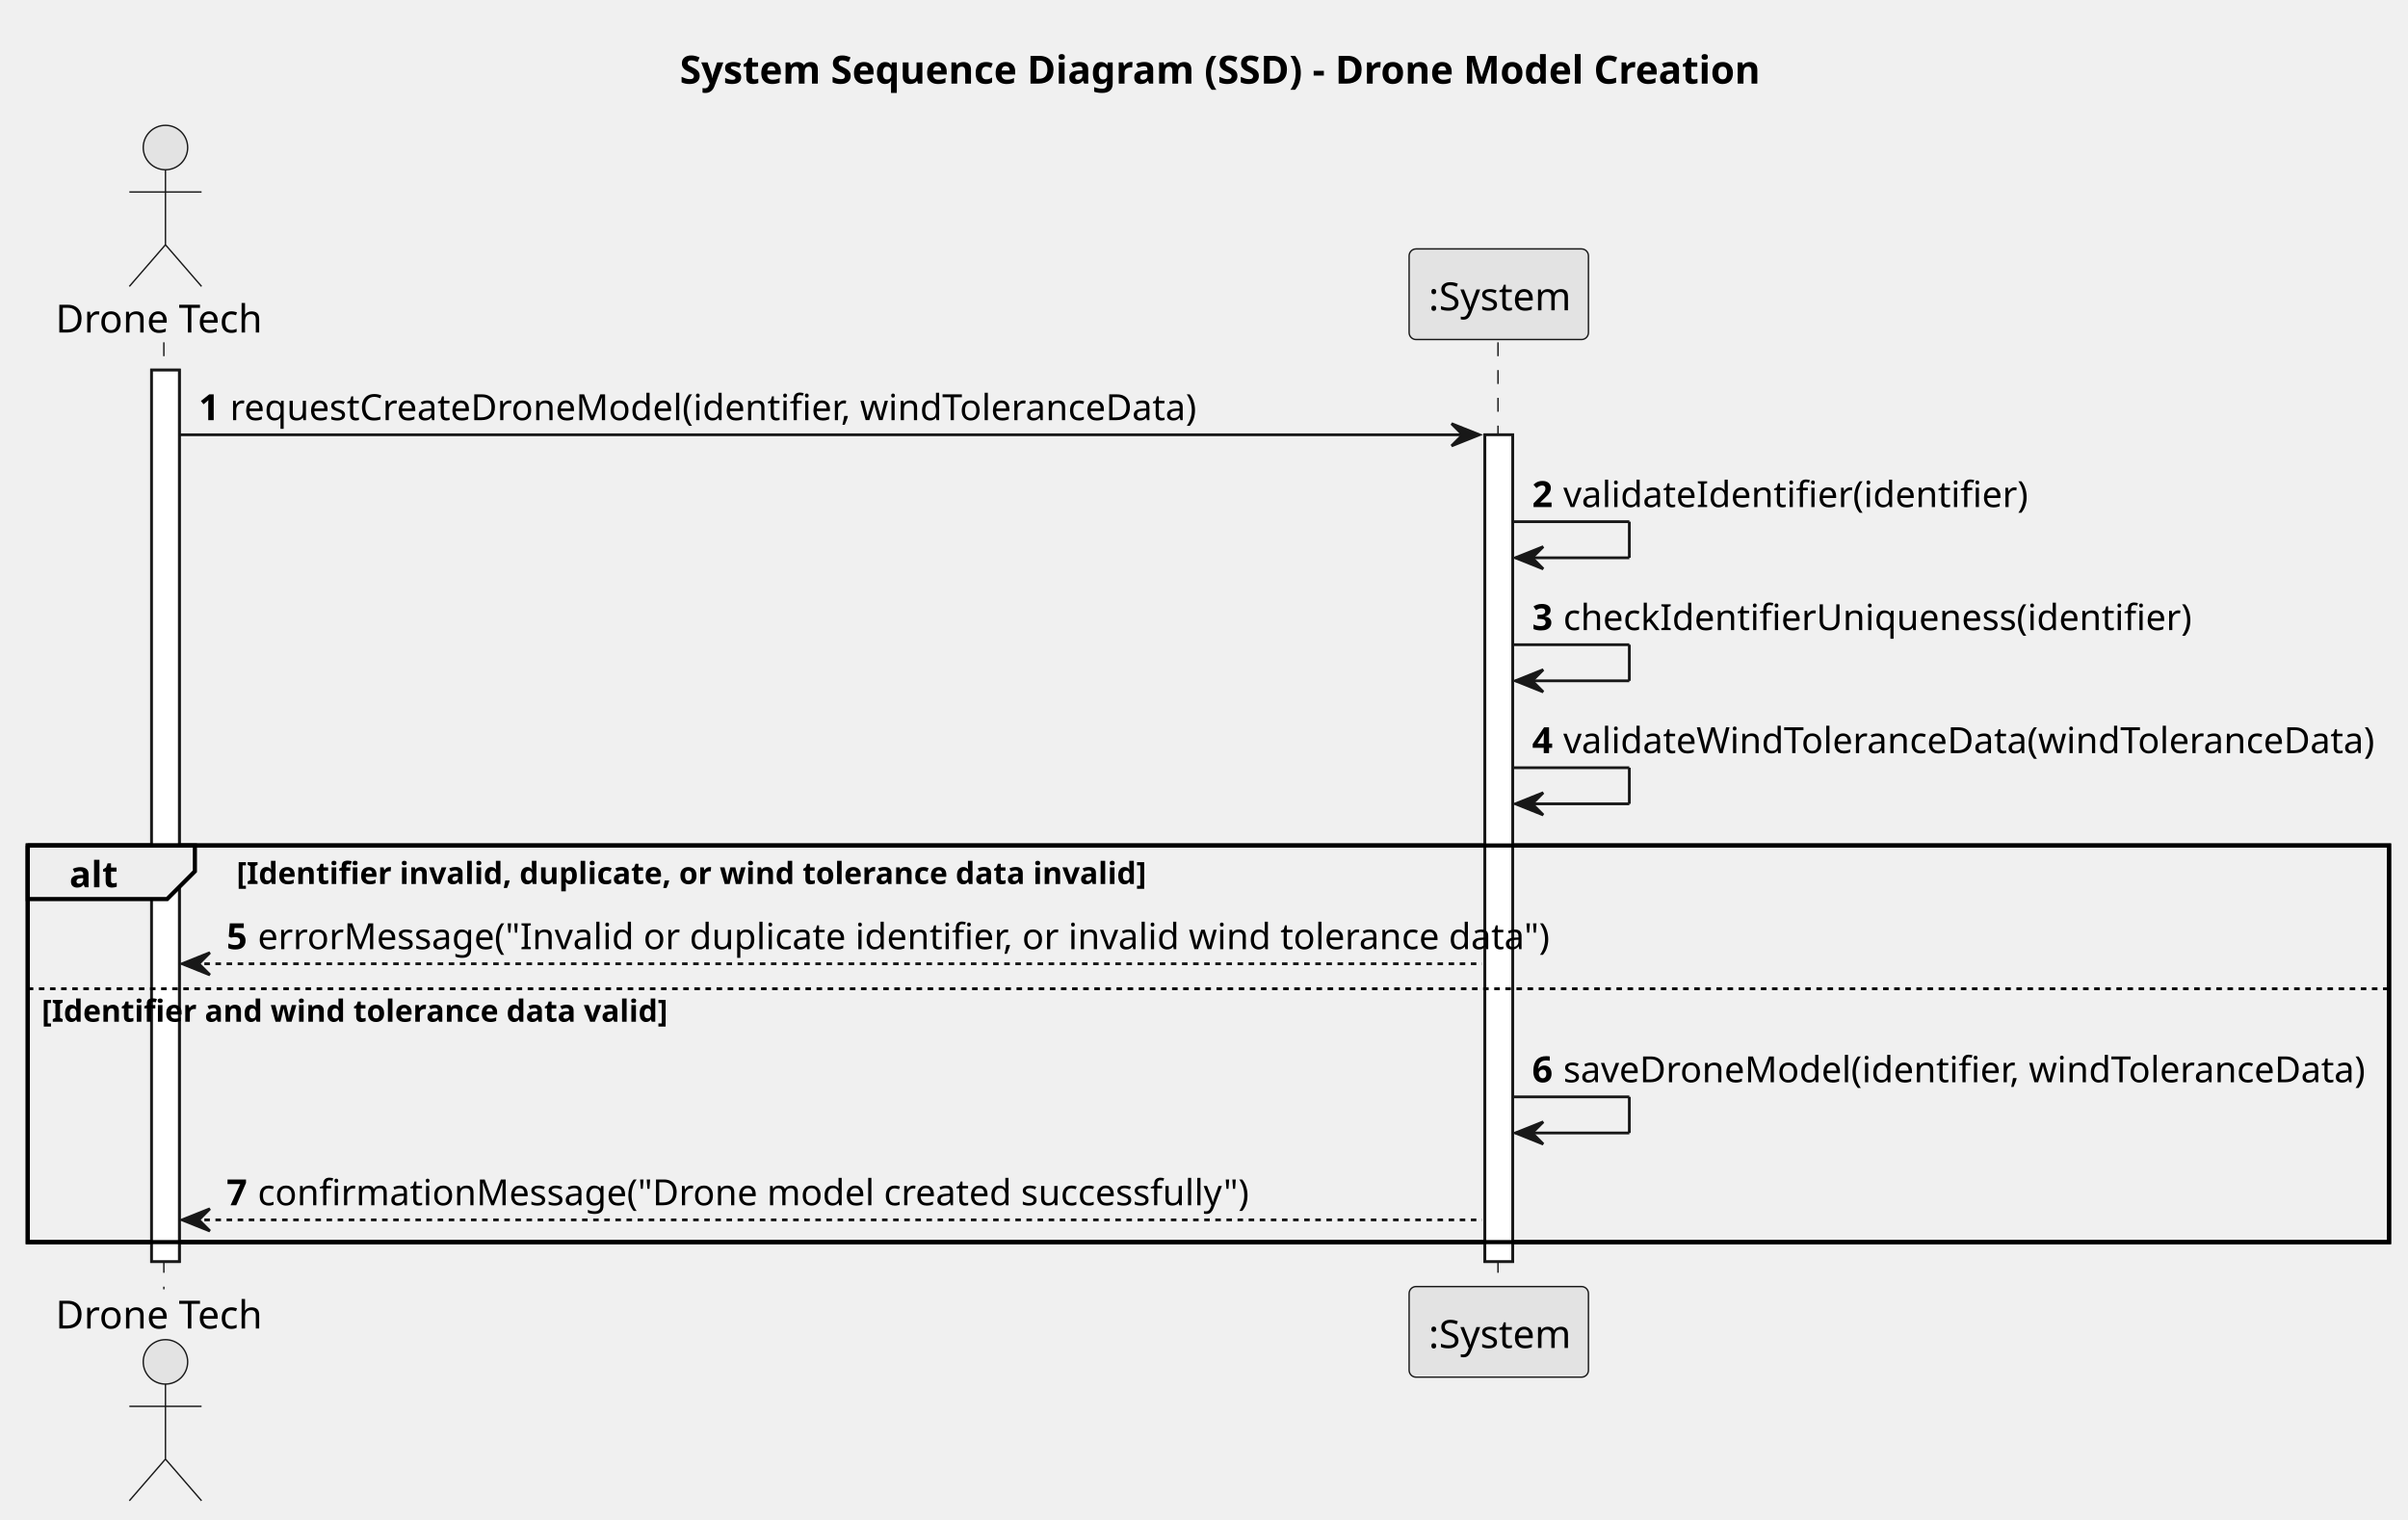
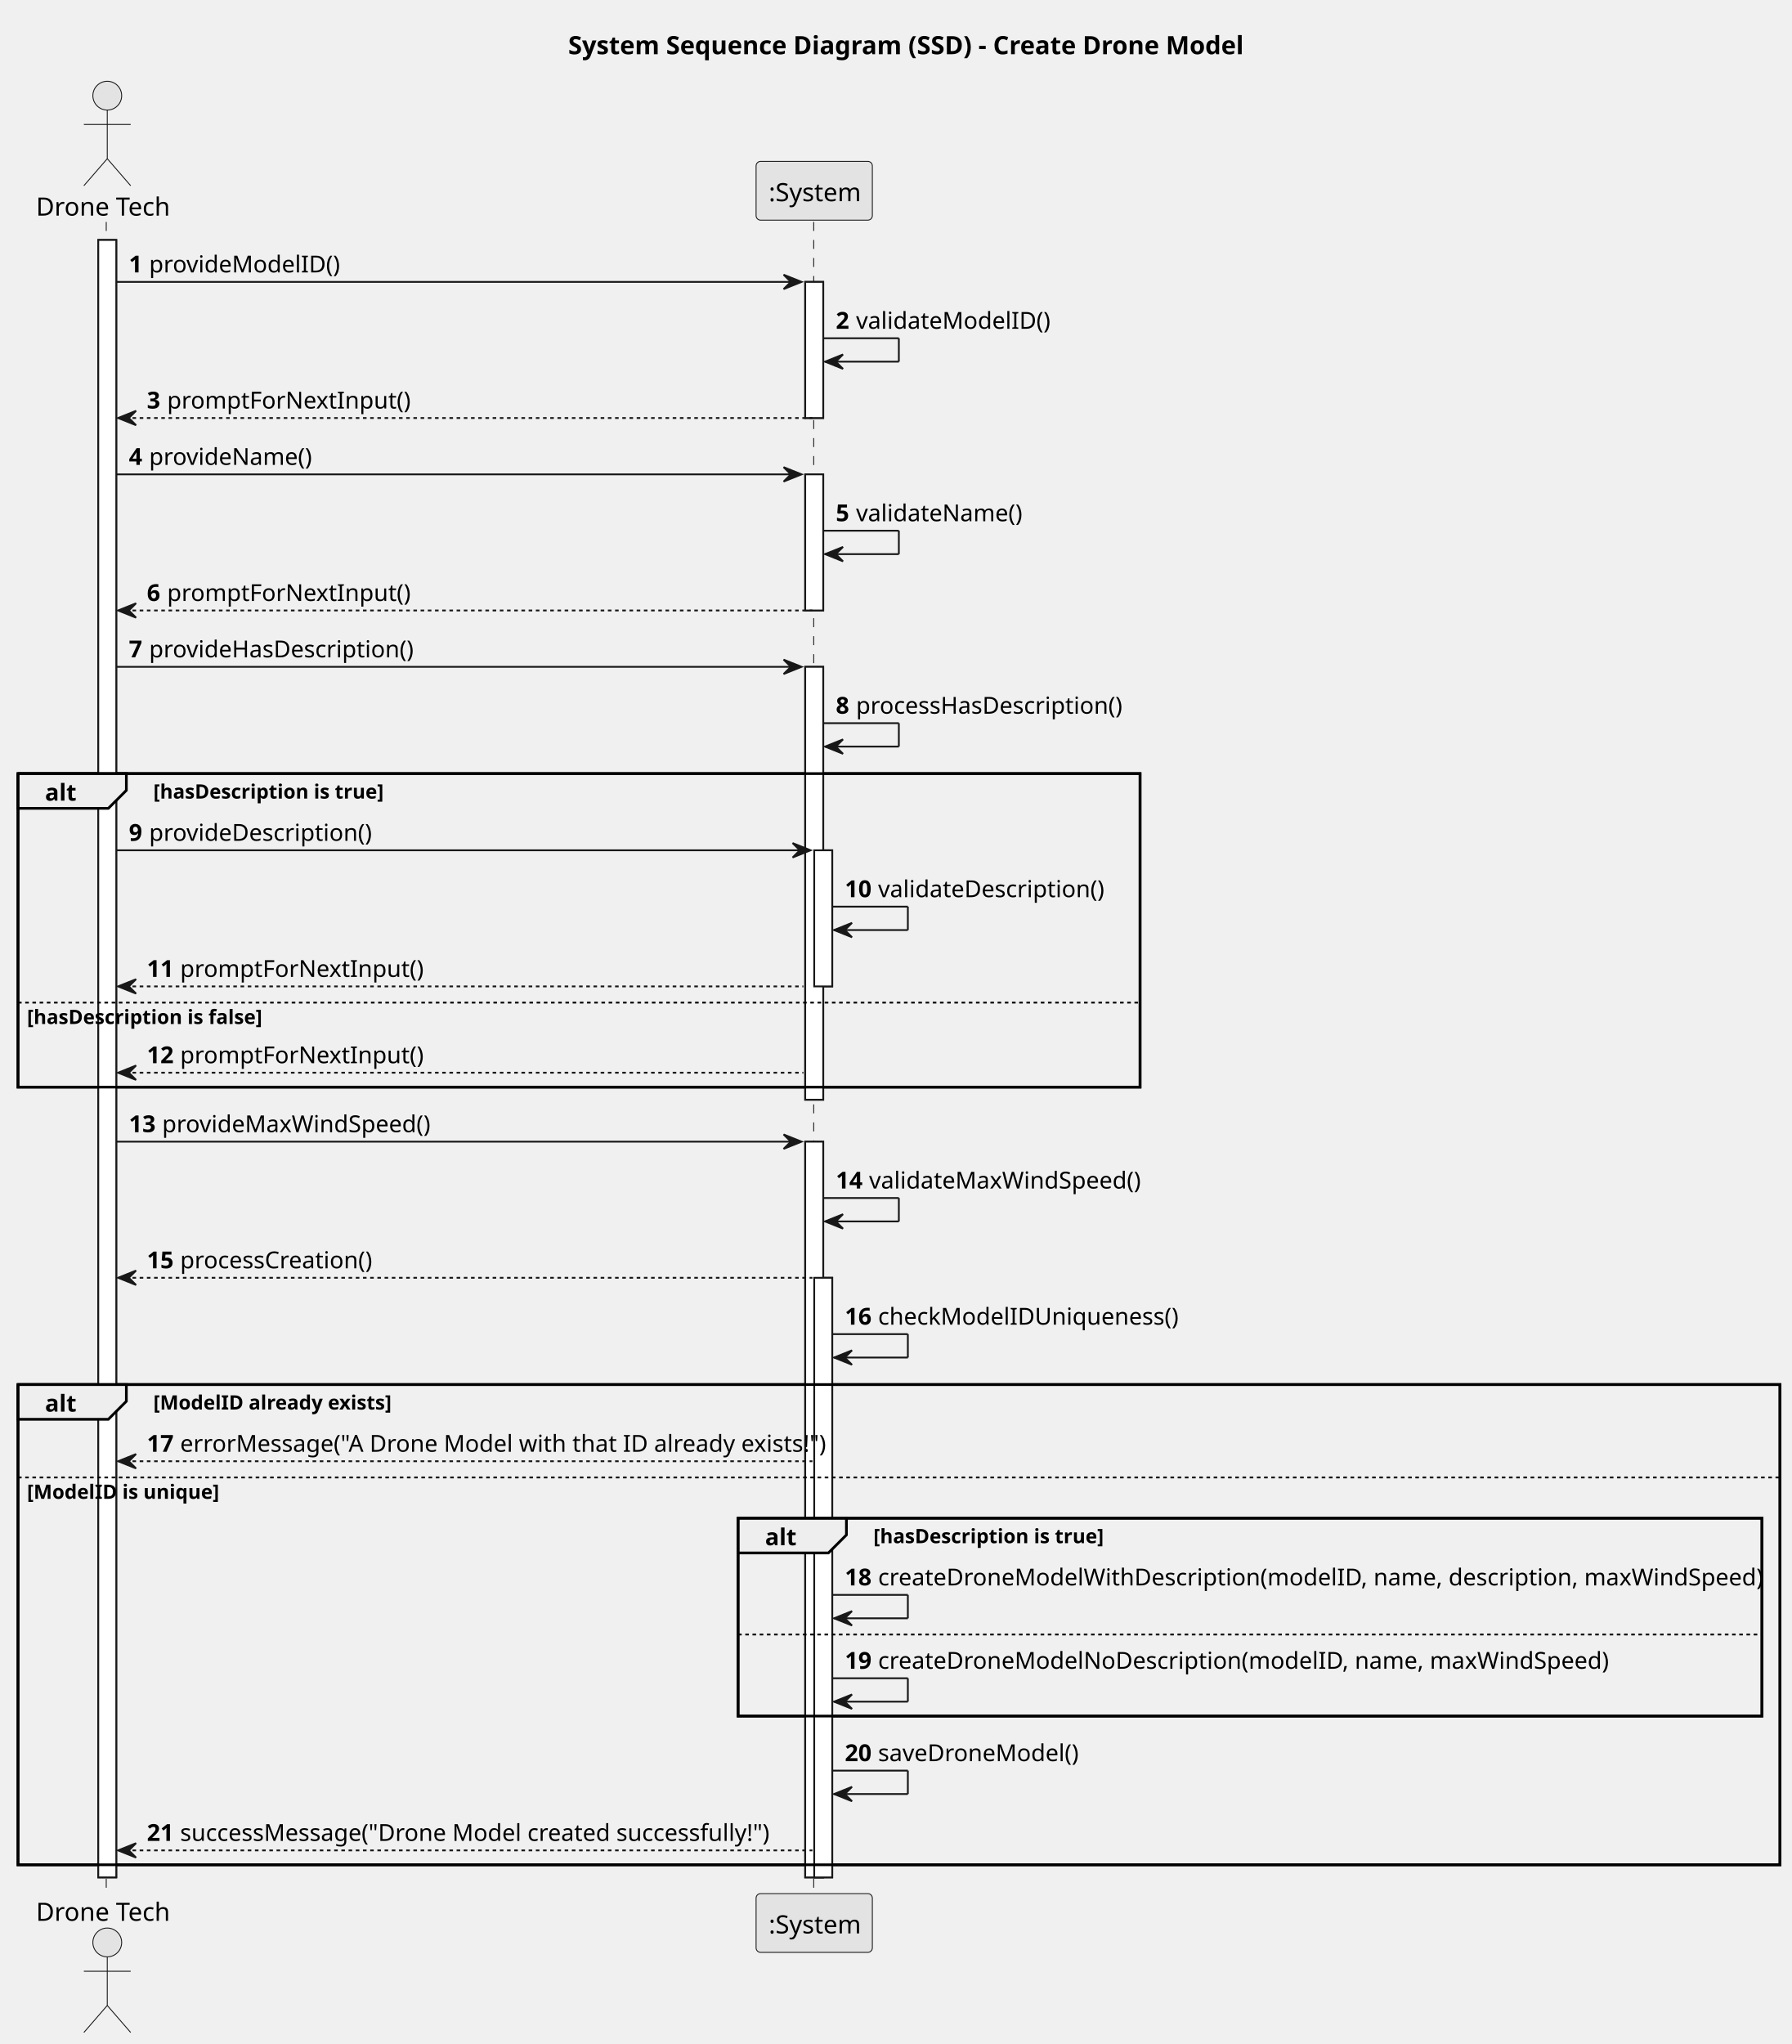
- <svg xmlns="http://www.w3.org/2000/svg" contentStyleType="text/css" height="547px" preserveAspectRatio="none" style="width:867px;height:547px;background:#FFFFFF;" version="1.1" viewBox="0 0 867 547" width="867px" zoomAndPan="magnify">
+ <svg xmlns="http://www.w3.org/2000/svg" contentStyleType="text/css" height="1135px" preserveAspectRatio="none" style="width:995px;height:1135px;background:#FFFFFF;" version="1.1" viewBox="0 0 995 1135" width="995px" zoomAndPan="magnify">
  <defs />
  <g>
-     <text fill="#000000" font-family="sans-serif" font-size="14" font-weight="bold" lengthAdjust="spacing" textLength="379.641" x="244.762" y="30.107">System Sequence Diagram (SSD) - Drone Model Creation</text>
-     <rect fill="#FFFFFF" height="320.959" style="stroke:#181818;stroke-width:1.0;" width="10" x="54.572" y="133.242" />
-     <rect fill="#FFFFFF" height="297.668" style="stroke:#181818;stroke-width:1.0;" width="10" x="534.636" y="156.533" />
-     <rect fill="none" height="142.795" style="stroke:#000000;stroke-width:1.5;" width="850.164" x="10" y="304.406" />
-     <line style="stroke:#181818;stroke-width:0.5;stroke-dasharray:5.0,5.0;" x1="59" x2="59" y1="123.242" y2="464.201" />
-     <line style="stroke:#181818;stroke-width:0.5;stroke-dasharray:5.0,5.0;" x1="539.353" x2="539.353" y1="123.242" y2="464.201" />
+     <text fill="#000000" font-family="sans-serif" font-size="14" font-weight="bold" lengthAdjust="spacing" textLength="366.434" x="315.526" y="30.107">System Sequence Diagram (SSD) - Create Drone Model</text>
+     <rect fill="#FFFFFF" height="909.246" style="stroke:#181818;stroke-width:1.0;" width="10" x="54.572" y="133.242" />
+     <rect fill="#FFFFFF" height="75.582" style="stroke:#181818;stroke-width:1.0;" width="10" x="447.165" y="156.533" />
+     <rect fill="#FFFFFF" height="75.582" style="stroke:#181818;stroke-width:1.0;" width="10" x="447.165" y="263.406" />
+     <rect fill="#FFFFFF" height="240.377" style="stroke:#181818;stroke-width:1.0;" width="10" x="447.165" y="370.279" />
+     <rect fill="#FFFFFF" height="75.582" style="stroke:#181818;stroke-width:1.0;" width="10" x="452.165" y="472.152" />
+     <rect fill="#FFFFFF" height="408.541" style="stroke:#181818;stroke-width:1.0;" width="10" x="447.165" y="633.947" />
+     <rect fill="#FFFFFF" height="332.959" style="stroke:#181818;stroke-width:1.0;" width="10" x="452.165" y="709.529" />
+     <rect fill="none" height="174.086" style="stroke:#000000;stroke-width:1.5;" width="623.117" x="10" y="429.57" />
+     <rect fill="none" height="266.668" style="stroke:#000000;stroke-width:1.5;" width="978.486" x="10" y="768.82" />
+     <rect fill="none" height="109.873" style="stroke:#000000;stroke-width:1.5;" width="568.604" x="409.882" y="843.033" />
+     <line style="stroke:#181818;stroke-width:0.5;stroke-dasharray:5.0,5.0;" x1="59" x2="59" y1="123.242" y2="1052.488" />
+     <line style="stroke:#181818;stroke-width:0.5;stroke-dasharray:5.0,5.0;" x1="451.882" x2="451.882" y1="123.242" y2="1052.488" />
    <text fill="#000000" font-family="sans-serif" font-size="14" lengthAdjust="spacing" textLength="73.144" x="20" y="119.728">Drone Tech</text>
    <ellipse cx="59.572" cy="53.121" fill="#E3E3E3" rx="8" ry="8" style="stroke:#181818;stroke-width:0.5;" />
    <path d="M59.572,61.121 L59.572,88.121 M46.572,69.121 L72.572,69.121 M59.572,88.121 L46.572,103.121 M59.572,88.121 L72.572,103.121 " fill="none" style="stroke:#181818;stroke-width:0.5;" />
-     <text fill="#000000" font-family="sans-serif" font-size="14" lengthAdjust="spacing" textLength="73.144" x="20" y="478.309">Drone Tech</text>
-     <ellipse cx="59.572" cy="490.322" fill="#E3E3E3" rx="8" ry="8" style="stroke:#181818;stroke-width:0.5;" />
-     <path d="M59.572,498.322 L59.572,525.322 M46.572,506.322 L72.572,506.322 M59.572,525.322 L46.572,540.322 M59.572,525.322 L72.572,540.322 " fill="none" style="stroke:#181818;stroke-width:0.5;" />
-     <rect fill="#E3E3E3" height="32.621" rx="2.5" ry="2.5" style="stroke:#181818;stroke-width:0.5;" width="64.565" x="507.353" y="89.621" />
-     <text fill="#000000" font-family="sans-serif" font-size="14" lengthAdjust="spacing" textLength="50.565" x="514.353" y="111.728">:System</text>
-     <rect fill="#E3E3E3" height="32.621" rx="2.5" ry="2.5" style="stroke:#181818;stroke-width:0.5;" width="64.565" x="507.353" y="463.201" />
-     <text fill="#000000" font-family="sans-serif" font-size="14" lengthAdjust="spacing" textLength="50.565" x="514.353" y="485.309">:System</text>
-     <rect fill="#FFFFFF" height="320.959" style="stroke:#181818;stroke-width:1.0;" width="10" x="54.572" y="133.242" />
-     <rect fill="#FFFFFF" height="297.668" style="stroke:#181818;stroke-width:1.0;" width="10" x="534.636" y="156.533" />
-     <polygon fill="#181818" points="522.636,152.533,532.636,156.533,522.636,160.533,526.636,156.533" style="stroke:#181818;stroke-width:1.0;" />
-     <line style="stroke:#181818;stroke-width:1.0;" x1="64.572" x2="528.636" y1="156.533" y2="156.533" />
+     <text fill="#000000" font-family="sans-serif" font-size="14" lengthAdjust="spacing" textLength="73.144" x="20" y="1066.596">Drone Tech</text>
+     <ellipse cx="59.572" cy="1078.609" fill="#E3E3E3" rx="8" ry="8" style="stroke:#181818;stroke-width:0.5;" />
+     <path d="M59.572,1086.609 L59.572,1113.609 M46.572,1094.609 L72.572,1094.609 M59.572,1113.609 L46.572,1128.609 M59.572,1113.609 L72.572,1128.609 " fill="none" style="stroke:#181818;stroke-width:0.5;" />
+     <rect fill="#E3E3E3" height="32.621" rx="2.5" ry="2.5" style="stroke:#181818;stroke-width:0.5;" width="64.565" x="419.882" y="89.621" />
+     <text fill="#000000" font-family="sans-serif" font-size="14" lengthAdjust="spacing" textLength="50.565" x="426.882" y="111.728">:System</text>
+     <rect fill="#E3E3E3" height="32.621" rx="2.5" ry="2.5" style="stroke:#181818;stroke-width:0.5;" width="64.565" x="419.882" y="1051.488" />
+     <text fill="#000000" font-family="sans-serif" font-size="14" lengthAdjust="spacing" textLength="50.565" x="426.882" y="1073.596">:System</text>
+     <rect fill="#FFFFFF" height="909.246" style="stroke:#181818;stroke-width:1.0;" width="10" x="54.572" y="133.242" />
+     <rect fill="#FFFFFF" height="75.582" style="stroke:#181818;stroke-width:1.0;" width="10" x="447.165" y="156.533" />
+     <rect fill="#FFFFFF" height="75.582" style="stroke:#181818;stroke-width:1.0;" width="10" x="447.165" y="263.406" />
+     <rect fill="#FFFFFF" height="240.377" style="stroke:#181818;stroke-width:1.0;" width="10" x="447.165" y="370.279" />
+     <rect fill="#FFFFFF" height="75.582" style="stroke:#181818;stroke-width:1.0;" width="10" x="452.165" y="472.152" />
+     <rect fill="#FFFFFF" height="408.541" style="stroke:#181818;stroke-width:1.0;" width="10" x="447.165" y="633.947" />
+     <rect fill="#FFFFFF" height="332.959" style="stroke:#181818;stroke-width:1.0;" width="10" x="452.165" y="709.529" />
+     <polygon fill="#181818" points="435.165,152.533,445.165,156.533,435.165,160.533,439.165,156.533" style="stroke:#181818;stroke-width:1.0;" />
+     <line style="stroke:#181818;stroke-width:1.0;" x1="64.572" x2="441.165" y1="156.533" y2="156.533" />
    <text fill="#000000" font-family="sans-serif" font-size="13" font-weight="bold" lengthAdjust="spacing" textLength="7.23" x="71.572" y="151.27">1</text>
-     <text fill="#000000" font-family="sans-serif" font-size="13" lengthAdjust="spacing" textLength="330.218" x="82.802" y="151.27">requestCreateDroneModel(identifier, windToleranceData)</text>
-     <line style="stroke:#181818;stroke-width:1.0;" x1="544.636" x2="586.636" y1="187.824" y2="187.824" />
-     <line style="stroke:#181818;stroke-width:1.0;" x1="586.636" x2="586.636" y1="187.824" y2="200.824" />
-     <line style="stroke:#181818;stroke-width:1.0;" x1="545.636" x2="586.636" y1="200.824" y2="200.824" />
-     <polygon fill="#181818" points="555.636,196.824,545.636,200.824,555.636,204.824,551.636,200.824" style="stroke:#181818;stroke-width:1.0;" />
-     <text fill="#000000" font-family="sans-serif" font-size="13" font-weight="bold" lengthAdjust="spacing" textLength="7.23" x="551.636" y="182.561">2</text>
-     <text fill="#000000" font-family="sans-serif" font-size="13" lengthAdjust="spacing" textLength="152.464" x="562.866" y="182.561">validateIdentifier(identifier)</text>
-     <line style="stroke:#181818;stroke-width:1.0;" x1="544.636" x2="586.636" y1="232.115" y2="232.115" />
-     <line style="stroke:#181818;stroke-width:1.0;" x1="586.636" x2="586.636" y1="232.115" y2="245.115" />
-     <line style="stroke:#181818;stroke-width:1.0;" x1="545.636" x2="586.636" y1="245.115" y2="245.115" />
-     <polygon fill="#181818" points="555.636,241.115,545.636,245.115,555.636,249.115,551.636,245.115" style="stroke:#181818;stroke-width:1.0;" />
-     <text fill="#000000" font-family="sans-serif" font-size="13" font-weight="bold" lengthAdjust="spacing" textLength="7.23" x="551.636" y="226.852">3</text>
-     <text fill="#000000" font-family="sans-serif" font-size="13" lengthAdjust="spacing" textLength="210.273" x="562.866" y="226.852">checkIdentifierUniqueness(identifier)</text>
-     <line style="stroke:#181818;stroke-width:1.0;" x1="544.636" x2="586.636" y1="276.406" y2="276.406" />
-     <line style="stroke:#181818;stroke-width:1.0;" x1="586.636" x2="586.636" y1="276.406" y2="289.406" />
-     <line style="stroke:#181818;stroke-width:1.0;" x1="545.636" x2="586.636" y1="289.406" y2="289.406" />
-     <polygon fill="#181818" points="555.636,285.406,545.636,289.406,555.636,293.406,551.636,289.406" style="stroke:#181818;stroke-width:1.0;" />
-     <text fill="#000000" font-family="sans-serif" font-size="13" font-weight="bold" lengthAdjust="spacing" textLength="7.23" x="551.636" y="271.144">4</text>
-     <text fill="#000000" font-family="sans-serif" font-size="13" lengthAdjust="spacing" textLength="280.357" x="562.866" y="271.144">validateWindToleranceData(windToleranceData)</text>
-     <path d="M10,304.406 L70.171,304.406 L70.171,313.697 L60.171,323.697 L10,323.697 L10,304.406 " fill="#EEEEEE" style="stroke:#000000;stroke-width:1.5;" />
-     <rect fill="none" height="142.795" style="stroke:#000000;stroke-width:1.5;" width="850.164" x="10" y="304.406" />
-     <text fill="#000000" font-family="sans-serif" font-size="13" font-weight="bold" lengthAdjust="spacing" textLength="15.171" x="25" y="319.435">alt</text>
-     <text fill="#000000" font-family="sans-serif" font-size="11" font-weight="bold" lengthAdjust="spacing" textLength="306.829" x="85.171" y="318.276">[Identifier invalid, duplicate, or wind tolerance data invalid]</text>
-     <polygon fill="#181818" points="75.572,342.988,65.572,346.988,75.572,350.988,71.572,346.988" style="stroke:#181818;stroke-width:1.0;" />
-     <line style="stroke:#181818;stroke-width:1.0;stroke-dasharray:2.0,2.0;" x1="69.572" x2="533.636" y1="346.988" y2="346.988" />
-     <text fill="#000000" font-family="sans-serif" font-size="13" font-weight="bold" lengthAdjust="spacing" textLength="7.23" x="81.572" y="341.726">5</text>
-     <text fill="#000000" font-family="sans-serif" font-size="13" lengthAdjust="spacing" textLength="434.834" x="92.802" y="341.726">errorMessage("Invalid or duplicate identifier, or invalid wind tolerance data")</text>
-     <line style="stroke:#000000;stroke-width:1.0;stroke-dasharray:2.0,2.0;" x1="10" x2="860.164" y1="355.988" y2="355.988" />
-     <text fill="#000000" font-family="sans-serif" font-size="11" font-weight="bold" lengthAdjust="spacing" textLength="210.257" x="15" y="367.858">[Identifier and wind tolerance data valid]</text>
-     <line style="stroke:#181818;stroke-width:1.0;" x1="544.636" x2="586.636" y1="394.91" y2="394.91" />
-     <line style="stroke:#181818;stroke-width:1.0;" x1="586.636" x2="586.636" y1="394.91" y2="407.91" />
-     <line style="stroke:#181818;stroke-width:1.0;" x1="545.636" x2="586.636" y1="407.91" y2="407.91" />
-     <polygon fill="#181818" points="555.636,403.91,545.636,407.91,555.636,411.91,551.636,407.91" style="stroke:#181818;stroke-width:1.0;" />
-     <text fill="#000000" font-family="sans-serif" font-size="13" font-weight="bold" lengthAdjust="spacing" textLength="7.23" x="551.636" y="389.647">6</text>
-     <text fill="#000000" font-family="sans-serif" font-size="13" lengthAdjust="spacing" textLength="275.298" x="562.866" y="389.647">saveDroneModel(identifier, windToleranceData)</text>
-     <polygon fill="#181818" points="75.572,435.201,65.572,439.201,75.572,443.201,71.572,439.201" style="stroke:#181818;stroke-width:1.0;" />
-     <line style="stroke:#181818;stroke-width:1.0;stroke-dasharray:2.0,2.0;" x1="69.572" x2="533.636" y1="439.201" y2="439.201" />
-     <text fill="#000000" font-family="sans-serif" font-size="13" font-weight="bold" lengthAdjust="spacing" textLength="7.23" x="81.572" y="433.938">7</text>
-     <text fill="#000000" font-family="sans-serif" font-size="13" lengthAdjust="spacing" textLength="336.534" x="92.802" y="433.938">confirmationMessage("Drone model created successfully")</text>
+     <text fill="#000000" font-family="sans-serif" font-size="13" lengthAdjust="spacing" textLength="99.703" x="82.802" y="151.27">provideModelID()</text>
+     <line style="stroke:#181818;stroke-width:1.0;" x1="457.165" x2="499.165" y1="187.824" y2="187.824" />
+     <line style="stroke:#181818;stroke-width:1.0;" x1="499.165" x2="499.165" y1="187.824" y2="200.824" />
+     <line style="stroke:#181818;stroke-width:1.0;" x1="458.165" x2="499.165" y1="200.824" y2="200.824" />
+     <polygon fill="#181818" points="468.165,196.824,458.165,200.824,468.165,204.824,464.165,200.824" style="stroke:#181818;stroke-width:1.0;" />
+     <text fill="#000000" font-family="sans-serif" font-size="13" font-weight="bold" lengthAdjust="spacing" textLength="7.23" x="464.165" y="182.561">2</text>
+     <text fill="#000000" font-family="sans-serif" font-size="13" lengthAdjust="spacing" textLength="101.874" x="475.395" y="182.561">validateModelID()</text>
+     <polygon fill="#181818" points="75.572,228.115,65.572,232.115,75.572,236.115,71.572,232.115" style="stroke:#181818;stroke-width:1.0;" />
+     <line style="stroke:#181818;stroke-width:1.0;stroke-dasharray:2.0,2.0;" x1="69.572" x2="451.165" y1="232.115" y2="232.115" />
+     <text fill="#000000" font-family="sans-serif" font-size="13" font-weight="bold" lengthAdjust="spacing" textLength="7.23" x="81.572" y="226.852">3</text>
+     <text fill="#000000" font-family="sans-serif" font-size="13" lengthAdjust="spacing" textLength="124.262" x="92.802" y="226.852">promptForNextInput()</text>
+     <polygon fill="#181818" points="435.165,259.406,445.165,263.406,435.165,267.406,439.165,263.406" style="stroke:#181818;stroke-width:1.0;" />
+     <line style="stroke:#181818;stroke-width:1.0;" x1="64.572" x2="441.165" y1="263.406" y2="263.406" />
+     <text fill="#000000" font-family="sans-serif" font-size="13" font-weight="bold" lengthAdjust="spacing" textLength="7.23" x="71.572" y="258.144">4</text>
+     <text fill="#000000" font-family="sans-serif" font-size="13" lengthAdjust="spacing" textLength="85.973" x="82.802" y="258.144">provideName()</text>
+     <line style="stroke:#181818;stroke-width:1.0;" x1="457.165" x2="499.165" y1="294.697" y2="294.697" />
+     <line style="stroke:#181818;stroke-width:1.0;" x1="499.165" x2="499.165" y1="294.697" y2="307.697" />
+     <line style="stroke:#181818;stroke-width:1.0;" x1="458.165" x2="499.165" y1="307.697" y2="307.697" />
+     <polygon fill="#181818" points="468.165,303.697,458.165,307.697,468.165,311.697,464.165,307.697" style="stroke:#181818;stroke-width:1.0;" />
+     <text fill="#000000" font-family="sans-serif" font-size="13" font-weight="bold" lengthAdjust="spacing" textLength="7.23" x="464.165" y="289.435">5</text>
+     <text fill="#000000" font-family="sans-serif" font-size="13" lengthAdjust="spacing" textLength="88.144" x="475.395" y="289.435">validateName()</text>
+     <polygon fill="#181818" points="75.572,334.988,65.572,338.988,75.572,342.988,71.572,338.988" style="stroke:#181818;stroke-width:1.0;" />
+     <line style="stroke:#181818;stroke-width:1.0;stroke-dasharray:2.0,2.0;" x1="69.572" x2="451.165" y1="338.988" y2="338.988" />
+     <text fill="#000000" font-family="sans-serif" font-size="13" font-weight="bold" lengthAdjust="spacing" textLength="7.23" x="81.572" y="333.726">6</text>
+     <text fill="#000000" font-family="sans-serif" font-size="13" lengthAdjust="spacing" textLength="124.262" x="92.802" y="333.726">promptForNextInput()</text>
+     <polygon fill="#181818" points="435.165,366.279,445.165,370.279,435.165,374.279,439.165,370.279" style="stroke:#181818;stroke-width:1.0;" />
+     <line style="stroke:#181818;stroke-width:1.0;" x1="64.572" x2="441.165" y1="370.279" y2="370.279" />
+     <text fill="#000000" font-family="sans-serif" font-size="13" font-weight="bold" lengthAdjust="spacing" textLength="7.23" x="71.572" y="365.017">7</text>
+     <text fill="#000000" font-family="sans-serif" font-size="13" lengthAdjust="spacing" textLength="139.439" x="82.802" y="365.017">provideHasDescription()</text>
+     <line style="stroke:#181818;stroke-width:1.0;" x1="457.165" x2="499.165" y1="401.57" y2="401.57" />
+     <line style="stroke:#181818;stroke-width:1.0;" x1="499.165" x2="499.165" y1="401.57" y2="414.57" />
+     <line style="stroke:#181818;stroke-width:1.0;" x1="458.165" x2="499.165" y1="414.57" y2="414.57" />
+     <polygon fill="#181818" points="468.165,410.57,458.165,414.57,468.165,418.57,464.165,414.57" style="stroke:#181818;stroke-width:1.0;" />
+     <text fill="#000000" font-family="sans-serif" font-size="13" font-weight="bold" lengthAdjust="spacing" textLength="7.23" x="464.165" y="396.308">8</text>
+     <text fill="#000000" font-family="sans-serif" font-size="13" lengthAdjust="spacing" textLength="142.321" x="475.395" y="396.308">processHasDescription()</text>
+     <path d="M10,429.57 L70.171,429.57 L70.171,438.861 L60.171,448.861 L10,448.861 L10,429.57 " fill="#EEEEEE" style="stroke:#000000;stroke-width:1.5;" />
+     <rect fill="none" height="174.086" style="stroke:#000000;stroke-width:1.5;" width="623.117" x="10" y="429.57" />
+     <text fill="#000000" font-family="sans-serif" font-size="13" font-weight="bold" lengthAdjust="spacing" textLength="15.171" x="25" y="444.599">alt</text>
+     <text fill="#000000" font-family="sans-serif" font-size="11" font-weight="bold" lengthAdjust="spacing" textLength="122.858" x="85.171" y="443.44">[hasDescription is true]</text>
+     <polygon fill="#181818" points="440.165,468.152,450.165,472.152,440.165,476.152,444.165,472.152" style="stroke:#181818;stroke-width:1.0;" />
+     <line style="stroke:#181818;stroke-width:1.0;" x1="64.572" x2="446.165" y1="472.152" y2="472.152" />
+     <text fill="#000000" font-family="sans-serif" font-size="13" font-weight="bold" lengthAdjust="spacing" textLength="7.23" x="71.572" y="466.89">9</text>
+     <text fill="#000000" font-family="sans-serif" font-size="13" lengthAdjust="spacing" textLength="116.321" x="82.802" y="466.89">provideDescription()</text>
+     <line style="stroke:#181818;stroke-width:1.0;" x1="462.165" x2="504.165" y1="503.443" y2="503.443" />
+     <line style="stroke:#181818;stroke-width:1.0;" x1="504.165" x2="504.165" y1="503.443" y2="516.443" />
+     <line style="stroke:#181818;stroke-width:1.0;" x1="463.165" x2="504.165" y1="516.443" y2="516.443" />
+     <polygon fill="#181818" points="473.165,512.443,463.165,516.443,473.165,520.443,469.165,516.443" style="stroke:#181818;stroke-width:1.0;" />
+     <text fill="#000000" font-family="sans-serif" font-size="13" font-weight="bold" lengthAdjust="spacing" textLength="14.46" x="469.165" y="498.181">10</text>
+     <text fill="#000000" font-family="sans-serif" font-size="13" lengthAdjust="spacing" textLength="118.492" x="487.625" y="498.181">validateDescription()</text>
+     <polygon fill="#181818" points="75.572,543.734,65.572,547.734,75.572,551.734,71.572,547.734" style="stroke:#181818;stroke-width:1.0;" />
+     <line style="stroke:#181818;stroke-width:1.0;stroke-dasharray:2.0,2.0;" x1="69.572" x2="446.165" y1="547.734" y2="547.734" />
+     <text fill="#000000" font-family="sans-serif" font-size="13" font-weight="bold" lengthAdjust="spacing" textLength="14.46" x="81.572" y="542.472">11</text>
+     <text fill="#000000" font-family="sans-serif" font-size="13" lengthAdjust="spacing" textLength="124.262" x="100.032" y="542.472">promptForNextInput()</text>
+     <line style="stroke:#000000;stroke-width:1.0;stroke-dasharray:2.0,2.0;" x1="10" x2="633.117" y1="556.734" y2="556.734" />
+     <text fill="#000000" font-family="sans-serif" font-size="11" font-weight="bold" lengthAdjust="spacing" textLength="127.15" x="15" y="568.605">[hasDescription is false]</text>
+     <polygon fill="#181818" points="75.572,591.656,65.572,595.656,75.572,599.656,71.572,595.656" style="stroke:#181818;stroke-width:1.0;" />
+     <line style="stroke:#181818;stroke-width:1.0;stroke-dasharray:2.0,2.0;" x1="69.572" x2="446.165" y1="595.656" y2="595.656" />
+     <text fill="#000000" font-family="sans-serif" font-size="13" font-weight="bold" lengthAdjust="spacing" textLength="14.46" x="81.572" y="590.394">12</text>
+     <text fill="#000000" font-family="sans-serif" font-size="13" lengthAdjust="spacing" textLength="124.262" x="100.032" y="590.394">promptForNextInput()</text>
+     <polygon fill="#181818" points="435.165,629.947,445.165,633.947,435.165,637.947,439.165,633.947" style="stroke:#181818;stroke-width:1.0;" />
+     <line style="stroke:#181818;stroke-width:1.0;" x1="64.572" x2="441.165" y1="633.947" y2="633.947" />
+     <text fill="#000000" font-family="sans-serif" font-size="13" font-weight="bold" lengthAdjust="spacing" textLength="14.46" x="71.572" y="628.685">13</text>
+     <text fill="#000000" font-family="sans-serif" font-size="13" lengthAdjust="spacing" textLength="143.064" x="90.032" y="628.685">provideMaxWindSpeed()</text>
+     <line style="stroke:#181818;stroke-width:1.0;" x1="457.165" x2="499.165" y1="665.238" y2="665.238" />
+     <line style="stroke:#181818;stroke-width:1.0;" x1="499.165" x2="499.165" y1="665.238" y2="678.238" />
+     <line style="stroke:#181818;stroke-width:1.0;" x1="458.165" x2="499.165" y1="678.238" y2="678.238" />
+     <polygon fill="#181818" points="468.165,674.238,458.165,678.238,468.165,682.238,464.165,678.238" style="stroke:#181818;stroke-width:1.0;" />
+     <text fill="#000000" font-family="sans-serif" font-size="13" font-weight="bold" lengthAdjust="spacing" textLength="14.46" x="464.165" y="659.976">14</text>
+     <text fill="#000000" font-family="sans-serif" font-size="13" lengthAdjust="spacing" textLength="145.234" x="482.625" y="659.976">validateMaxWindSpeed()</text>
+     <polygon fill="#181818" points="75.572,705.529,65.572,709.529,75.572,713.529,71.572,709.529" style="stroke:#181818;stroke-width:1.0;" />
+     <line style="stroke:#181818;stroke-width:1.0;stroke-dasharray:2.0,2.0;" x1="69.572" x2="451.165" y1="709.529" y2="709.529" />
+     <text fill="#000000" font-family="sans-serif" font-size="13" font-weight="bold" lengthAdjust="spacing" textLength="14.46" x="81.572" y="704.267">15</text>
+     <text fill="#000000" font-family="sans-serif" font-size="13" lengthAdjust="spacing" textLength="103.314" x="100.032" y="704.267">processCreation()</text>
+     <line style="stroke:#181818;stroke-width:1.0;" x1="462.165" x2="504.165" y1="740.82" y2="740.82" />
+     <line style="stroke:#181818;stroke-width:1.0;" x1="504.165" x2="504.165" y1="740.82" y2="753.82" />
+     <line style="stroke:#181818;stroke-width:1.0;" x1="463.165" x2="504.165" y1="753.82" y2="753.82" />
+     <polygon fill="#181818" points="473.165,749.82,463.165,753.82,473.165,757.82,469.165,753.82" style="stroke:#181818;stroke-width:1.0;" />
+     <text fill="#000000" font-family="sans-serif" font-size="13" font-weight="bold" lengthAdjust="spacing" textLength="14.46" x="469.165" y="735.558">16</text>
+     <text fill="#000000" font-family="sans-serif" font-size="13" lengthAdjust="spacing" textLength="159.682" x="487.625" y="735.558">checkModelIDUniqueness()</text>
+     <path d="M10,768.82 L70.171,768.82 L70.171,778.111 L60.171,788.111 L10,788.111 L10,768.82 " fill="#EEEEEE" style="stroke:#000000;stroke-width:1.5;" />
+     <rect fill="none" height="266.668" style="stroke:#000000;stroke-width:1.5;" width="978.486" x="10" y="768.82" />
+     <text fill="#000000" font-family="sans-serif" font-size="13" font-weight="bold" lengthAdjust="spacing" textLength="15.171" x="25" y="783.849">alt</text>
+     <text fill="#000000" font-family="sans-serif" font-size="11" font-weight="bold" lengthAdjust="spacing" textLength="125.931" x="85.171" y="782.69">[ModelID already exists]</text>
+     <polygon fill="#181818" points="75.572,807.402,65.572,811.402,75.572,815.402,71.572,811.402" style="stroke:#181818;stroke-width:1.0;" />
+     <line style="stroke:#181818;stroke-width:1.0;stroke-dasharray:2.0,2.0;" x1="69.572" x2="451.165" y1="811.402" y2="811.402" />
+     <text fill="#000000" font-family="sans-serif" font-size="13" font-weight="bold" lengthAdjust="spacing" textLength="14.46" x="81.572" y="806.14">17</text>
+     <text fill="#000000" font-family="sans-serif" font-size="13" lengthAdjust="spacing" textLength="340.133" x="100.032" y="806.14">errorMessage("A Drone Model with that ID already exists!")</text>
+     <line style="stroke:#000000;stroke-width:1.0;stroke-dasharray:2.0,2.0;" x1="10" x2="988.486" y1="820.402" y2="820.402" />
+     <text fill="#000000" font-family="sans-serif" font-size="11" font-weight="bold" lengthAdjust="spacing" textLength="101.439" x="15" y="832.273">[ModelID is unique]</text>
+     <path d="M409.882,843.033 L470.053,843.033 L470.053,852.324 L460.053,862.324 L409.882,862.324 L409.882,843.033 " fill="#EEEEEE" style="stroke:#000000;stroke-width:1.5;" />
+     <rect fill="none" height="109.873" style="stroke:#000000;stroke-width:1.5;" width="568.604" x="409.882" y="843.033" />
+     <text fill="#000000" font-family="sans-serif" font-size="13" font-weight="bold" lengthAdjust="spacing" textLength="15.171" x="424.882" y="858.062">alt</text>
+     <text fill="#000000" font-family="sans-serif" font-size="11" font-weight="bold" lengthAdjust="spacing" textLength="122.858" x="485.053" y="856.903">[hasDescription is true]</text>
+     <line style="stroke:#181818;stroke-width:1.0;" x1="462.165" x2="504.165" y1="885.615" y2="885.615" />
+     <line style="stroke:#181818;stroke-width:1.0;" x1="504.165" x2="504.165" y1="885.615" y2="898.615" />
+     <line style="stroke:#181818;stroke-width:1.0;" x1="463.165" x2="504.165" y1="898.615" y2="898.615" />
+     <polygon fill="#181818" points="473.165,894.615,463.165,898.615,473.165,902.615,469.165,898.615" style="stroke:#181818;stroke-width:1.0;" />
+     <text fill="#000000" font-family="sans-serif" font-size="13" font-weight="bold" lengthAdjust="spacing" textLength="14.46" x="469.165" y="880.352">18</text>
+     <text fill="#000000" font-family="sans-serif" font-size="13" lengthAdjust="spacing" textLength="463.861" x="487.625" y="880.352">createDroneModelWithDescription(modelID, name, description, maxWindSpeed)</text>
+     <line style="stroke:#000000;stroke-width:1.0;stroke-dasharray:2.0,2.0;" x1="409.882" x2="978.486" y1="907.615" y2="907.615" />
+     <line style="stroke:#181818;stroke-width:1.0;" x1="462.165" x2="504.165" y1="931.906" y2="931.906" />
+     <line style="stroke:#181818;stroke-width:1.0;" x1="504.165" x2="504.165" y1="931.906" y2="944.906" />
+     <line style="stroke:#181818;stroke-width:1.0;" x1="463.165" x2="504.165" y1="944.906" y2="944.906" />
+     <polygon fill="#181818" points="473.165,940.906,463.165,944.906,473.165,948.906,469.165,944.906" style="stroke:#181818;stroke-width:1.0;" />
+     <text fill="#000000" font-family="sans-serif" font-size="13" font-weight="bold" lengthAdjust="spacing" textLength="14.46" x="469.165" y="926.644">19</text>
+     <text fill="#000000" font-family="sans-serif" font-size="13" lengthAdjust="spacing" textLength="384.389" x="487.625" y="926.644">createDroneModelNoDescription(modelID, name, maxWindSpeed)</text>
+     <line style="stroke:#181818;stroke-width:1.0;" x1="462.165" x2="504.165" y1="983.197" y2="983.197" />
+     <line style="stroke:#181818;stroke-width:1.0;" x1="504.165" x2="504.165" y1="983.197" y2="996.197" />
+     <line style="stroke:#181818;stroke-width:1.0;" x1="463.165" x2="504.165" y1="996.197" y2="996.197" />
+     <polygon fill="#181818" points="473.165,992.197,463.165,996.197,473.165,1000.197,469.165,996.197" style="stroke:#181818;stroke-width:1.0;" />
+     <text fill="#000000" font-family="sans-serif" font-size="13" font-weight="bold" lengthAdjust="spacing" textLength="14.46" x="469.165" y="977.935">20</text>
+     <text fill="#000000" font-family="sans-serif" font-size="13" lengthAdjust="spacing" textLength="106.933" x="487.625" y="977.935">saveDroneModel()</text>
+     <polygon fill="#181818" points="75.572,1023.488,65.572,1027.488,75.572,1031.488,71.572,1027.488" style="stroke:#181818;stroke-width:1.0;" />
+     <line style="stroke:#181818;stroke-width:1.0;stroke-dasharray:2.0,2.0;" x1="69.572" x2="451.165" y1="1027.488" y2="1027.488" />
+     <text fill="#000000" font-family="sans-serif" font-size="13" font-weight="bold" lengthAdjust="spacing" textLength="14.46" x="81.572" y="1022.226">21</text>
+     <text fill="#000000" font-family="sans-serif" font-size="13" lengthAdjust="spacing" textLength="316.297" x="100.032" y="1022.226">successMessage("Drone Model created successfully!")</text>
  </g>
</svg>
